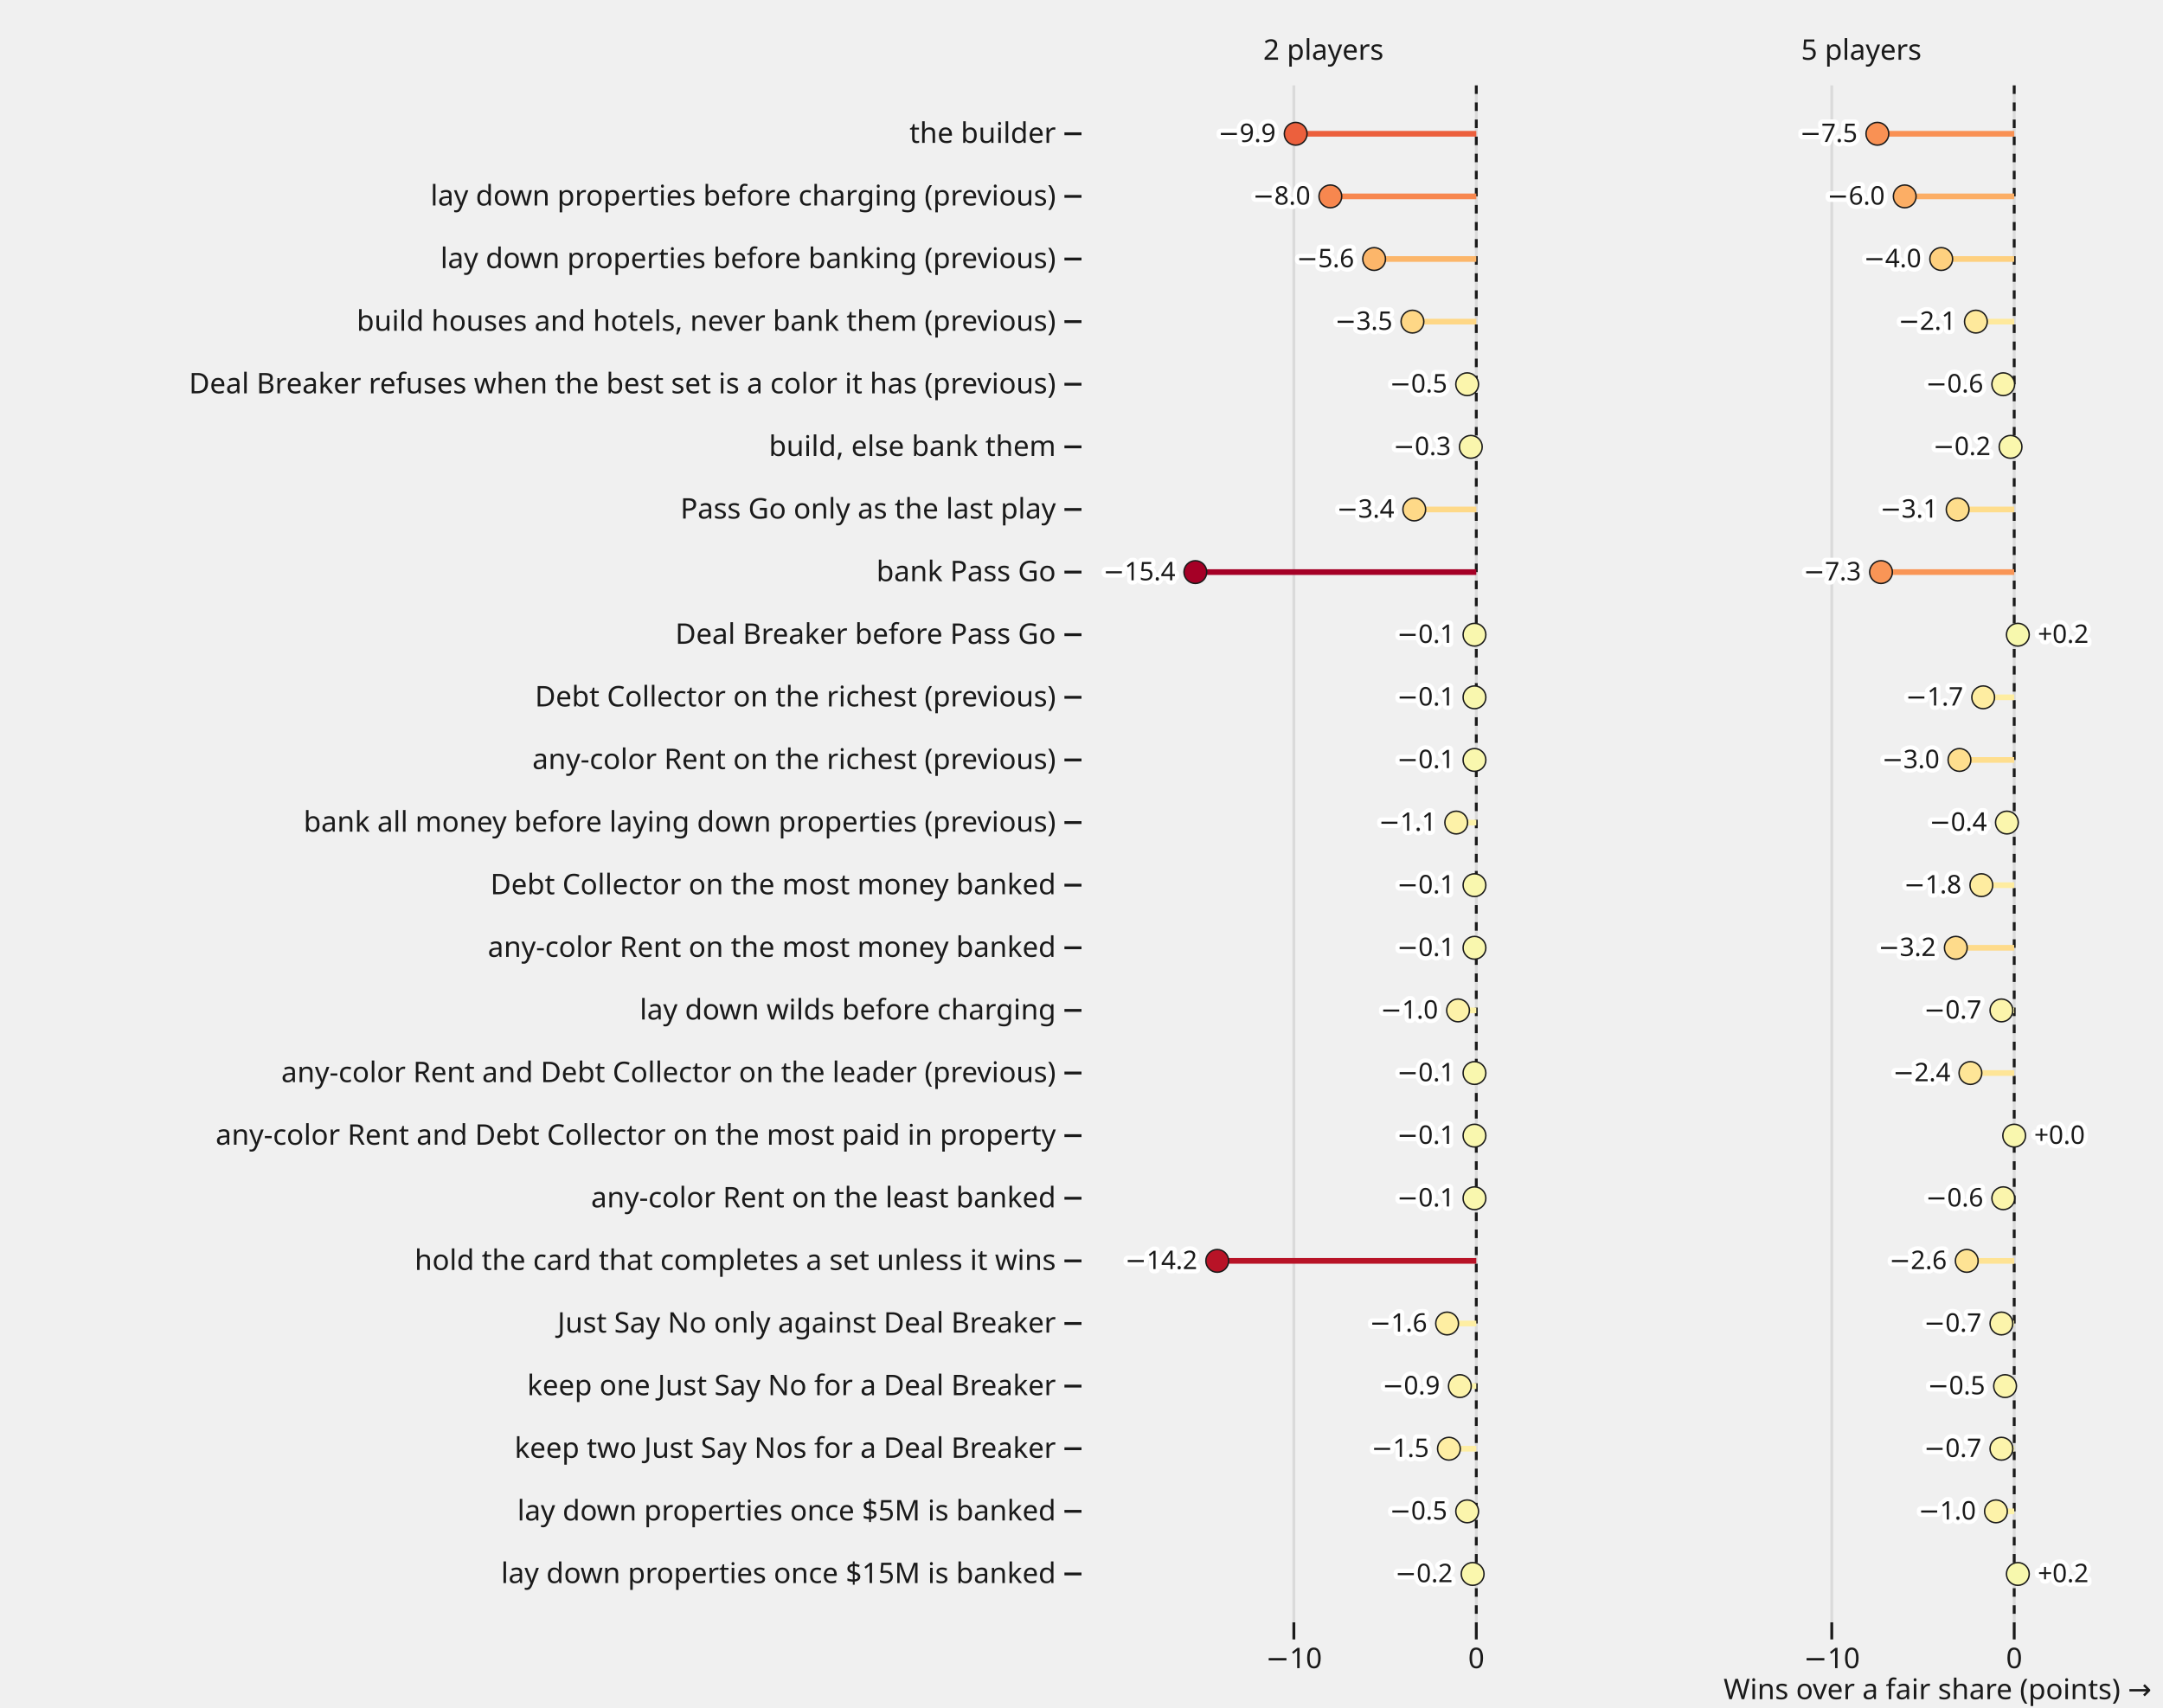
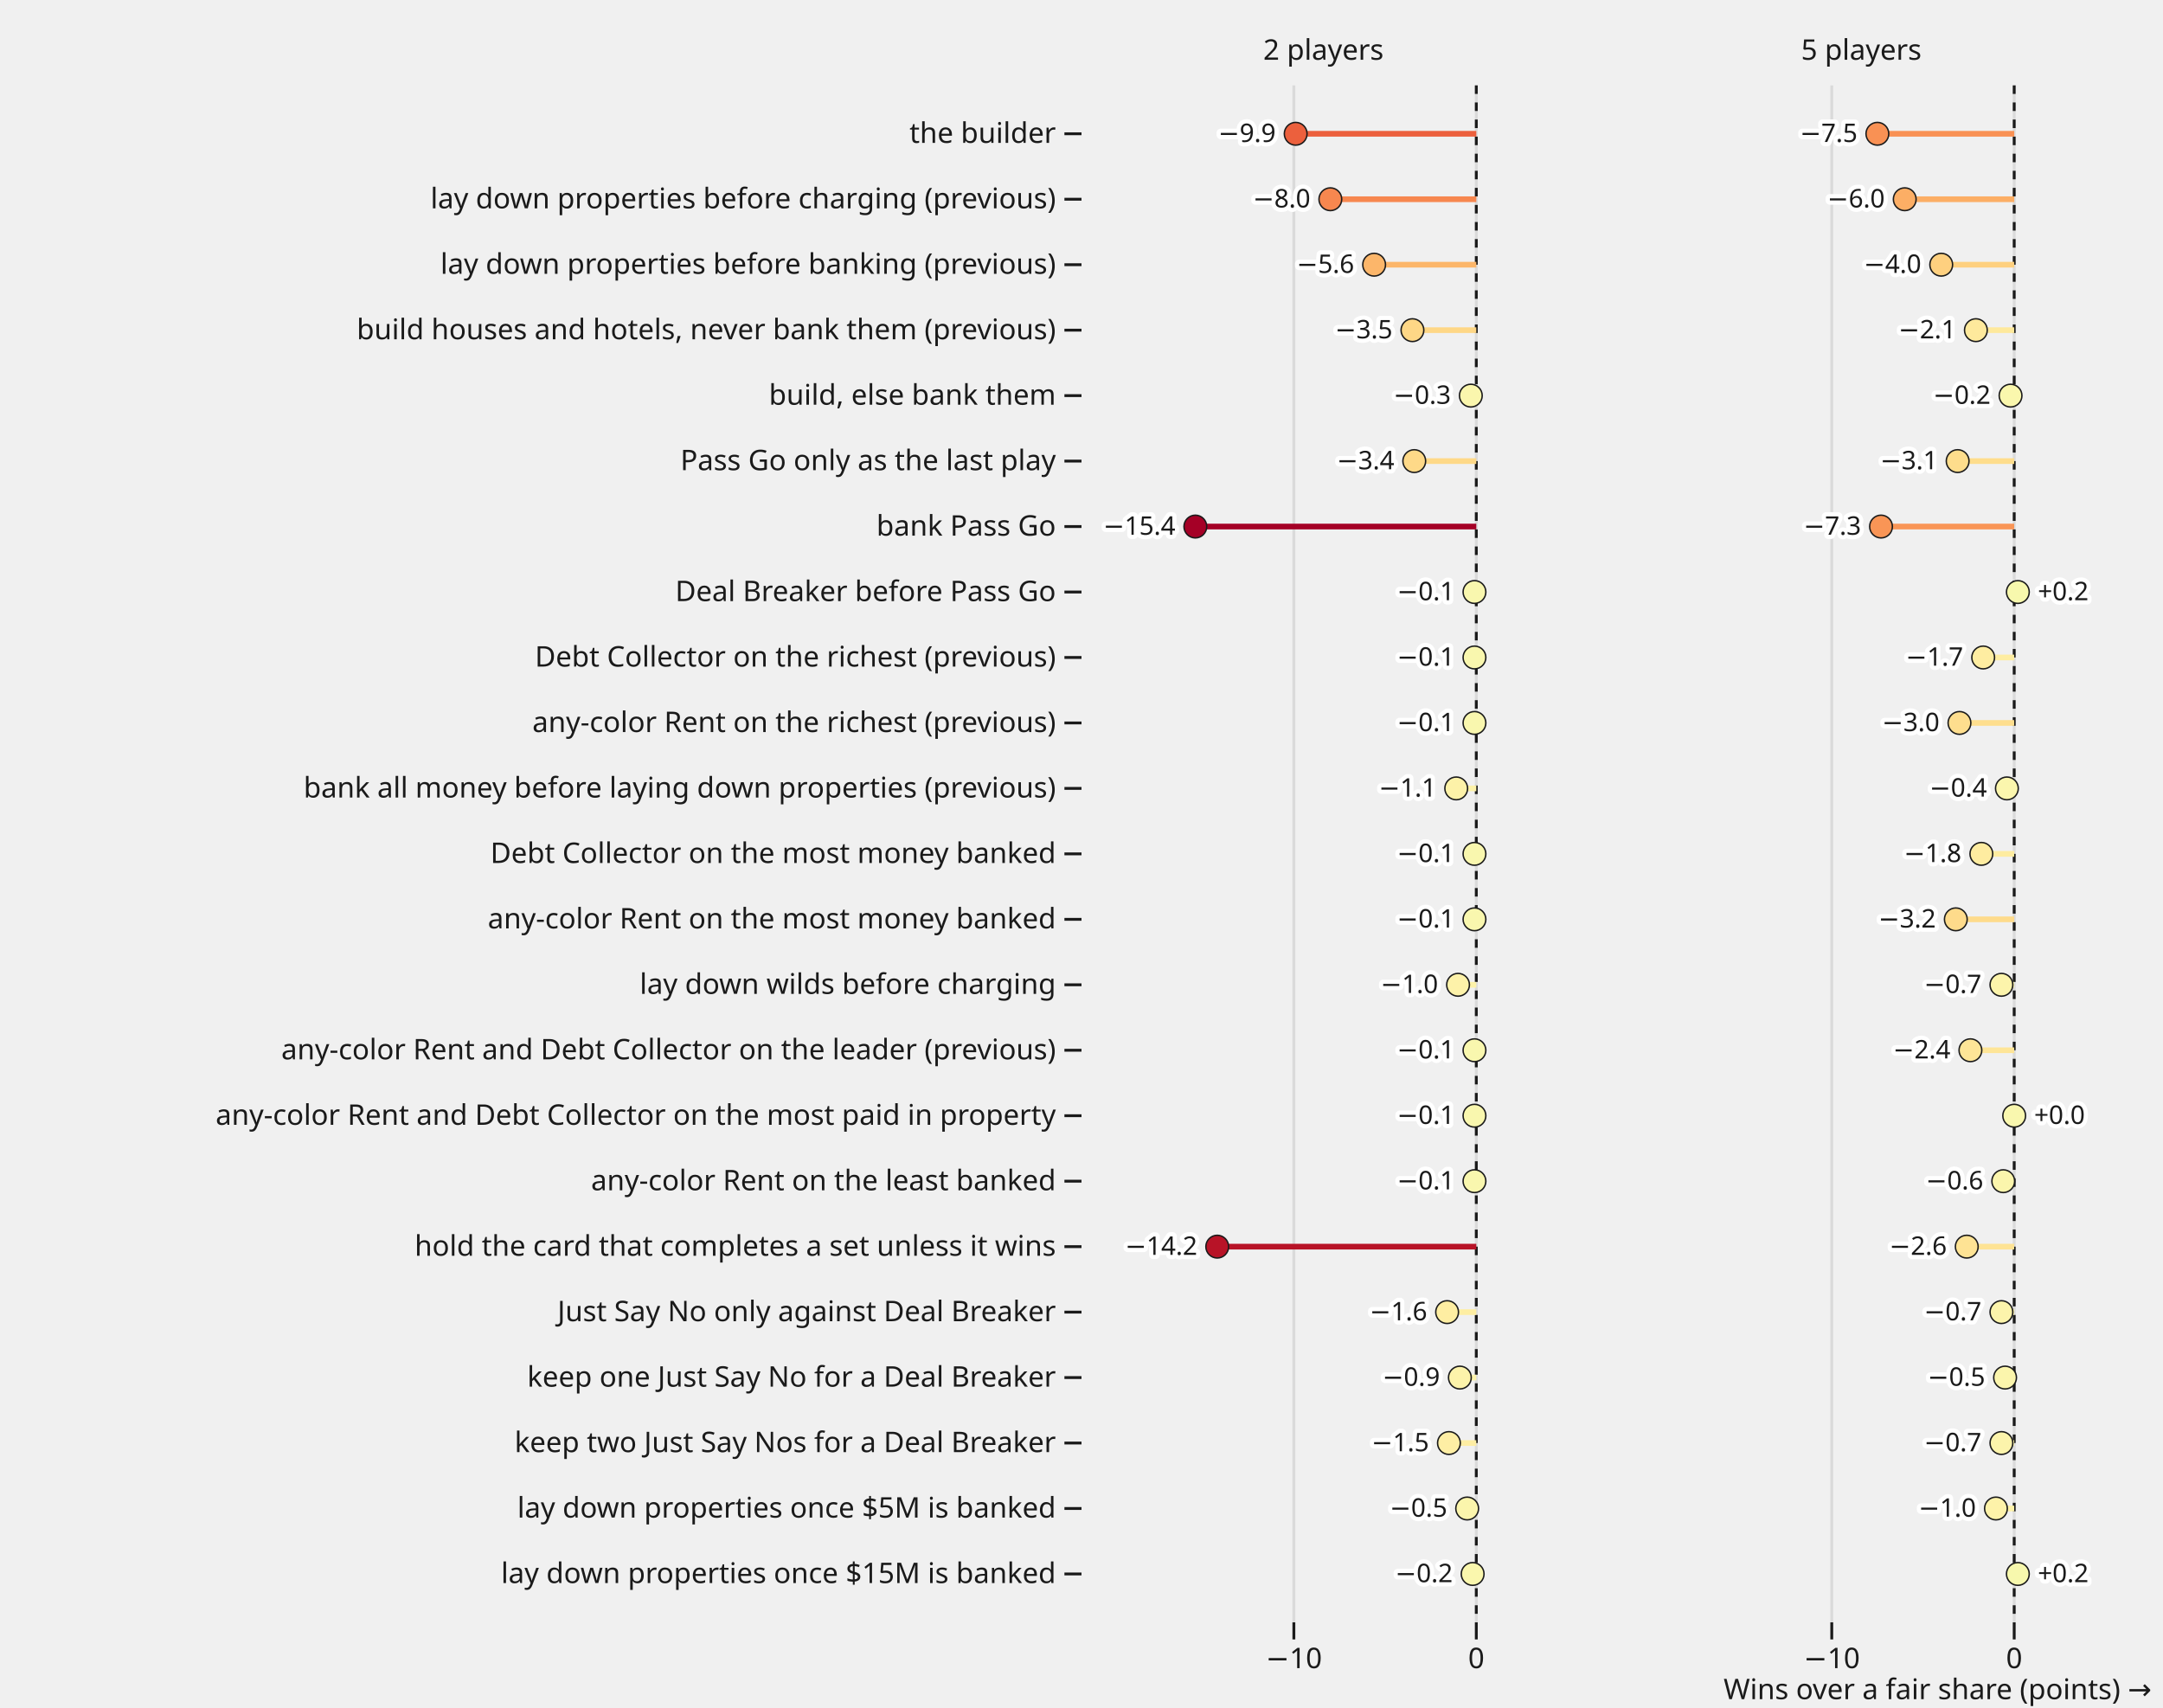
<svg xmlns="http://www.w3.org/2000/svg" class="plot-d6a7b5" fill="currentColor" font-family="system-ui, sans-serif" font-size="10" text-anchor="middle" width="760" height="600" viewBox="0 0 760 600" style="background: rgb(255, 255, 255); color: rgb(26, 26, 26);">
  <style>@media (prefers-color-scheme: dark) { :root { filter: invert(1) hue-rotate(180deg); background: none !important } }</style>
  <style>:where(.plot-d6a7b5) {
  --plot-background: white;
  display: block;
  height: auto;
  height: intrinsic;
  max-width: 100%;
}
:where(.plot-d6a7b5 text),
:where(.plot-d6a7b5 tspan) {
  white-space: pre;
}</style>
  <g aria-label="fx-axis tick label" transform="translate(0,-9)">
    <g transform="translate(0,0)">
      <text transform="translate(465,30)">2 players</text>
    </g>
    <g transform="translate(189,0)">
      <text transform="translate(465,30)">5 players</text>
    </g>
  </g>
  <g aria-label="y-axis tick" aria-hidden="true">
    <g fill="none" stroke="currentColor" transform="translate(0,0)">
      <path transform="translate(380,47)" d="M0,0L-6,0" />
-       <path transform="translate(380,69)" d="M0,0L-6,0" />
-       <path transform="translate(380,91)" d="M0,0L-6,0" />
-       <path transform="translate(380,113)" d="M0,0L-6,0" />
-       <path transform="translate(380,135)" d="M0,0L-6,0" />
-       <path transform="translate(380,157)" d="M0,0L-6,0" />
-       <path transform="translate(380,179)" d="M0,0L-6,0" />
-       <path transform="translate(380,201)" d="M0,0L-6,0" />
-       <path transform="translate(380,223)" d="M0,0L-6,0" />
-       <path transform="translate(380,245)" d="M0,0L-6,0" />
-       <path transform="translate(380,267)" d="M0,0L-6,0" />
-       <path transform="translate(380,289)" d="M0,0L-6,0" />
-       <path transform="translate(380,311)" d="M0,0L-6,0" />
-       <path transform="translate(380,333)" d="M0,0L-6,0" />
-       <path transform="translate(380,355)" d="M0,0L-6,0" />
-       <path transform="translate(380,377)" d="M0,0L-6,0" />
-       <path transform="translate(380,399)" d="M0,0L-6,0" />
-       <path transform="translate(380,421)" d="M0,0L-6,0" />
-       <path transform="translate(380,443)" d="M0,0L-6,0" />
-       <path transform="translate(380,465)" d="M0,0L-6,0" />
-       <path transform="translate(380,487)" d="M0,0L-6,0" />
-       <path transform="translate(380,509)" d="M0,0L-6,0" />
-       <path transform="translate(380,531)" d="M0,0L-6,0" />
+       <path transform="translate(380,70)" d="M0,0L-6,0" />
+       <path transform="translate(380,93)" d="M0,0L-6,0" />
+       <path transform="translate(380,116)" d="M0,0L-6,0" />
+       <path transform="translate(380,139)" d="M0,0L-6,0" />
+       <path transform="translate(380,162)" d="M0,0L-6,0" />
+       <path transform="translate(380,185)" d="M0,0L-6,0" />
+       <path transform="translate(380,208)" d="M0,0L-6,0" />
+       <path transform="translate(380,231)" d="M0,0L-6,0" />
+       <path transform="translate(380,254)" d="M0,0L-6,0" />
+       <path transform="translate(380,277)" d="M0,0L-6,0" />
+       <path transform="translate(380,300)" d="M0,0L-6,0" />
+       <path transform="translate(380,323)" d="M0,0L-6,0" />
+       <path transform="translate(380,346)" d="M0,0L-6,0" />
+       <path transform="translate(380,369)" d="M0,0L-6,0" />
+       <path transform="translate(380,392)" d="M0,0L-6,0" />
+       <path transform="translate(380,415)" d="M0,0L-6,0" />
+       <path transform="translate(380,438)" d="M0,0L-6,0" />
+       <path transform="translate(380,461)" d="M0,0L-6,0" />
+       <path transform="translate(380,484)" d="M0,0L-6,0" />
+       <path transform="translate(380,507)" d="M0,0L-6,0" />
+       <path transform="translate(380,530)" d="M0,0L-6,0" />
      <path transform="translate(380,553)" d="M0,0L-6,0" />
    </g>
  </g>
  <g aria-label="y-axis tick label" transform="translate(-9,0)">
    <g text-anchor="end" transform="translate(0,0)">
      <text y="0.32em" transform="translate(380,47)">the builder</text>
-       <text y="0.32em" transform="translate(380,69)">lay down properties before charging (previous)</text>
-       <text y="0.32em" transform="translate(380,91)">lay down properties before banking (previous)</text>
-       <text y="0.32em" transform="translate(380,113)">build houses and hotels, never bank them (previous)</text>
-       <text y="0.32em" transform="translate(380,135)">Deal Breaker refuses when the best set is a color it has (previous)</text>
-       <text y="0.32em" transform="translate(380,157)">build, else bank them</text>
-       <text y="0.32em" transform="translate(380,179)">Pass Go only as the last play</text>
-       <text y="0.32em" transform="translate(380,201)">bank Pass Go</text>
-       <text y="0.32em" transform="translate(380,223)">Deal Breaker before Pass Go</text>
-       <text y="0.32em" transform="translate(380,245)">Debt Collector on the richest (previous)</text>
-       <text y="0.32em" transform="translate(380,267)">any-color Rent on the richest (previous)</text>
-       <text y="0.32em" transform="translate(380,289)">bank all money before laying down properties (previous)</text>
-       <text y="0.32em" transform="translate(380,311)">Debt Collector on the most money banked</text>
-       <text y="0.32em" transform="translate(380,333)">any-color Rent on the most money banked</text>
-       <text y="0.32em" transform="translate(380,355)">lay down wilds before charging</text>
-       <text y="0.32em" transform="translate(380,377)">any-color Rent and Debt Collector on the leader (previous)</text>
-       <text y="0.32em" transform="translate(380,399)">any-color Rent and Debt Collector on the most paid in property</text>
-       <text y="0.32em" transform="translate(380,421)">any-color Rent on the least banked</text>
-       <text y="0.32em" transform="translate(380,443)">hold the card that completes a set unless it wins</text>
-       <text y="0.32em" transform="translate(380,465)">Just Say No only against Deal Breaker</text>
-       <text y="0.32em" transform="translate(380,487)">keep one Just Say No for a Deal Breaker</text>
-       <text y="0.32em" transform="translate(380,509)">keep two Just Say Nos for a Deal Breaker</text>
-       <text y="0.32em" transform="translate(380,531)">lay down properties once $5M is banked</text>
+       <text y="0.32em" transform="translate(380,70)">lay down properties before charging (previous)</text>
+       <text y="0.32em" transform="translate(380,93)">lay down properties before banking (previous)</text>
+       <text y="0.32em" transform="translate(380,116)">build houses and hotels, never bank them (previous)</text>
+       <text y="0.32em" transform="translate(380,139)">build, else bank them</text>
+       <text y="0.32em" transform="translate(380,162)">Pass Go only as the last play</text>
+       <text y="0.32em" transform="translate(380,185)">bank Pass Go</text>
+       <text y="0.32em" transform="translate(380,208)">Deal Breaker before Pass Go</text>
+       <text y="0.32em" transform="translate(380,231)">Debt Collector on the richest (previous)</text>
+       <text y="0.32em" transform="translate(380,254)">any-color Rent on the richest (previous)</text>
+       <text y="0.32em" transform="translate(380,277)">bank all money before laying down properties (previous)</text>
+       <text y="0.32em" transform="translate(380,300)">Debt Collector on the most money banked</text>
+       <text y="0.32em" transform="translate(380,323)">any-color Rent on the most money banked</text>
+       <text y="0.32em" transform="translate(380,346)">lay down wilds before charging</text>
+       <text y="0.32em" transform="translate(380,369)">any-color Rent and Debt Collector on the leader (previous)</text>
+       <text y="0.32em" transform="translate(380,392)">any-color Rent and Debt Collector on the most paid in property</text>
+       <text y="0.32em" transform="translate(380,415)">any-color Rent on the least banked</text>
+       <text y="0.32em" transform="translate(380,438)">hold the card that completes a set unless it wins</text>
+       <text y="0.32em" transform="translate(380,461)">Just Say No only against Deal Breaker</text>
+       <text y="0.32em" transform="translate(380,484)">keep one Just Say No for a Deal Breaker</text>
+       <text y="0.32em" transform="translate(380,507)">keep two Just Say Nos for a Deal Breaker</text>
+       <text y="0.32em" transform="translate(380,530)">lay down properties once $5M is banked</text>
      <text y="0.32em" transform="translate(380,553)">lay down properties once $15M is banked</text>
    </g>
  </g>
  <g aria-label="x-grid" aria-hidden="true">
    <g stroke="currentColor" stroke-opacity="0.1" transform="translate(0,0)">
      <line x1="454.615" x2="454.615" y1="30" y2="570" />
      <line x1="518.718" x2="518.718" y1="30" y2="570" />
    </g>
    <g stroke="currentColor" stroke-opacity="0.1" transform="translate(189,0)">
      <line x1="454.615" x2="454.615" y1="30" y2="570" />
      <line x1="518.718" x2="518.718" y1="30" y2="570" />
    </g>
  </g>
  <g aria-label="x-axis tick" aria-hidden="true">
    <g fill="none" stroke="currentColor" transform="translate(0,0)">
      <path transform="translate(454.6154,570)" d="M0,0L0,6" />
      <path transform="translate(518.7179,570)" d="M0,0L0,6" />
    </g>
    <g fill="none" stroke="currentColor" transform="translate(189,0)">
      <path transform="translate(454.6154,570)" d="M0,0L0,6" />
      <path transform="translate(518.7179,570)" d="M0,0L0,6" />
    </g>
  </g>
  <g aria-label="x-axis tick label" transform="translate(0,9)">
    <g font-variant="tabular-nums" transform="translate(0,0)">
      <text y="0.71em" transform="translate(454.6154,570)">−10</text>
      <text y="0.71em" transform="translate(518.7179,570)">0</text>
    </g>
    <g font-variant="tabular-nums" transform="translate(189,0)">
      <text y="0.71em" transform="translate(454.6154,570)">−10</text>
      <text y="0.71em" transform="translate(518.7179,570)">0</text>
    </g>
  </g>
  <g aria-label="x-axis label" text-anchor="end" transform="translate(17,27)">
    <text transform="translate(739,570)">Wins over a fair share (points) →</text>
  </g>
  <g aria-label="rule">
    <g stroke="#1a1a1a" stroke-dasharray="3,3" transform="translate(0,0)">
      <line x1="518.718" x2="518.718" y1="30" y2="570" />
    </g>
    <g stroke="#1a1a1a" stroke-dasharray="3,3" transform="translate(189,0)">
      <line x1="518.718" x2="518.718" y1="30" y2="570" />
    </g>
  </g>
  <g aria-label="rule">
    <g stroke-width="2" transform="translate(0,0)">
      <line x1="518.718" x2="455.256" y1="47" y2="47" stroke="rgb(236, 96, 61)" />
-       <line x1="518.718" x2="467.436" y1="69" y2="69" stroke="rgb(247, 135, 79)" />
-       <line x1="518.718" x2="482.821" y1="91" y2="91" stroke="rgb(252, 182, 106)" />
-       <line x1="518.718" x2="496.282" y1="113" y2="113" stroke="rgb(254, 215, 134)" />
-       <line x1="518.718" x2="515.513" y1="135" y2="135" stroke="rgb(251, 245, 172)" />
-       <line x1="518.718" x2="516.795" y1="157" y2="157" stroke="rgb(250, 246, 173)" />
-       <line x1="518.718" x2="496.923" y1="179" y2="179" stroke="rgb(254, 217, 136)" />
-       <line x1="518.718" x2="420" y1="201" y2="201" stroke="rgb(165, 0, 38)" />
-       <line x1="518.718" x2="518.077" y1="223" y2="223" stroke="rgb(249, 247, 174)" />
-       <line x1="518.718" x2="518.077" y1="245" y2="245" stroke="rgb(249, 247, 174)" />
-       <line x1="518.718" x2="518.077" y1="267" y2="267" stroke="rgb(249, 247, 174)" />
-       <line x1="518.718" x2="511.667" y1="289" y2="289" stroke="rgb(253, 242, 168)" />
-       <line x1="518.718" x2="518.077" y1="311" y2="311" stroke="rgb(249, 247, 174)" />
-       <line x1="518.718" x2="518.077" y1="333" y2="333" stroke="rgb(249, 247, 174)" />
-       <line x1="518.718" x2="512.308" y1="355" y2="355" stroke="rgb(253, 242, 169)" />
-       <line x1="518.718" x2="518.077" y1="377" y2="377" stroke="rgb(249, 247, 174)" />
-       <line x1="518.718" x2="518.077" y1="399" y2="399" stroke="rgb(249, 247, 174)" />
-       <line x1="518.718" x2="518.077" y1="421" y2="421" stroke="rgb(249, 247, 174)" />
-       <line x1="518.718" x2="427.692" y1="443" y2="443" stroke="rgb(184, 19, 39)" />
-       <line x1="518.718" x2="508.462" y1="465" y2="465" stroke="rgb(254, 238, 162)" />
-       <line x1="518.718" x2="512.949" y1="487" y2="487" stroke="rgb(252, 243, 170)" />
-       <line x1="518.718" x2="509.103" y1="509" y2="509" stroke="rgb(254, 238, 164)" />
-       <line x1="518.718" x2="515.513" y1="531" y2="531" stroke="rgb(251, 245, 172)" />
+       <line x1="518.718" x2="467.436" y1="70" y2="70" stroke="rgb(247, 135, 79)" />
+       <line x1="518.718" x2="482.821" y1="93" y2="93" stroke="rgb(252, 182, 106)" />
+       <line x1="518.718" x2="496.282" y1="116" y2="116" stroke="rgb(254, 215, 134)" />
+       <line x1="518.718" x2="516.795" y1="139" y2="139" stroke="rgb(250, 246, 173)" />
+       <line x1="518.718" x2="496.923" y1="162" y2="162" stroke="rgb(254, 217, 136)" />
+       <line x1="518.718" x2="420" y1="185" y2="185" stroke="rgb(165, 0, 38)" />
+       <line x1="518.718" x2="518.077" y1="208" y2="208" stroke="rgb(249, 247, 174)" />
+       <line x1="518.718" x2="518.077" y1="231" y2="231" stroke="rgb(249, 247, 174)" />
+       <line x1="518.718" x2="518.077" y1="254" y2="254" stroke="rgb(249, 247, 174)" />
+       <line x1="518.718" x2="511.667" y1="277" y2="277" stroke="rgb(253, 242, 168)" />
+       <line x1="518.718" x2="518.077" y1="300" y2="300" stroke="rgb(249, 247, 174)" />
+       <line x1="518.718" x2="518.077" y1="323" y2="323" stroke="rgb(249, 247, 174)" />
+       <line x1="518.718" x2="512.308" y1="346" y2="346" stroke="rgb(253, 242, 169)" />
+       <line x1="518.718" x2="518.077" y1="369" y2="369" stroke="rgb(249, 247, 174)" />
+       <line x1="518.718" x2="518.077" y1="392" y2="392" stroke="rgb(249, 247, 174)" />
+       <line x1="518.718" x2="518.077" y1="415" y2="415" stroke="rgb(249, 247, 174)" />
+       <line x1="518.718" x2="427.692" y1="438" y2="438" stroke="rgb(184, 19, 39)" />
+       <line x1="518.718" x2="508.462" y1="461" y2="461" stroke="rgb(254, 238, 162)" />
+       <line x1="518.718" x2="512.949" y1="484" y2="484" stroke="rgb(252, 243, 170)" />
+       <line x1="518.718" x2="509.103" y1="507" y2="507" stroke="rgb(254, 238, 164)" />
+       <line x1="518.718" x2="515.513" y1="530" y2="530" stroke="rgb(251, 245, 172)" />
      <line x1="518.718" x2="517.436" y1="553" y2="553" stroke="rgb(250, 247, 173)" />
    </g>
    <g stroke-width="2" transform="translate(189,0)">
      <line x1="518.718" x2="470.641" y1="47" y2="47" stroke="rgb(249, 145, 84)" />
-       <line x1="518.718" x2="480.256" y1="69" y2="69" stroke="rgb(252, 174, 101)" />
-       <line x1="518.718" x2="493.077" y1="91" y2="91" stroke="rgb(254, 208, 127)" />
-       <line x1="518.718" x2="505.256" y1="113" y2="113" stroke="rgb(254, 233, 156)" />
-       <line x1="518.718" x2="514.872" y1="135" y2="135" stroke="rgb(251, 245, 172)" />
-       <line x1="518.718" x2="517.436" y1="157" y2="157" stroke="rgb(250, 247, 173)" />
-       <line x1="518.718" x2="498.846" y1="179" y2="179" stroke="rgb(254, 221, 140)" />
-       <line x1="518.718" x2="471.923" y1="201" y2="201" stroke="rgb(249, 149, 86)" />
-       <line x1="518.718" x2="520" y1="223" y2="223" stroke="rgb(247, 248, 173)" />
-       <line x1="518.718" x2="507.821" y1="245" y2="245" stroke="rgb(254, 237, 161)" />
-       <line x1="518.718" x2="499.487" y1="267" y2="267" stroke="rgb(254, 222, 142)" />
-       <line x1="518.718" x2="516.154" y1="289" y2="289" stroke="rgb(251, 246, 173)" />
-       <line x1="518.718" x2="507.179" y1="311" y2="311" stroke="rgb(254, 236, 160)" />
-       <line x1="518.718" x2="498.205" y1="333" y2="333" stroke="rgb(254, 219, 139)" />
-       <line x1="518.718" x2="514.231" y1="355" y2="355" stroke="rgb(252, 244, 171)" />
-       <line x1="518.718" x2="503.333" y1="377" y2="377" stroke="rgb(254, 229, 151)" />
-       <line x1="518.718" x2="518.718" y1="399" y2="399" stroke="rgb(249, 247, 174)" />
-       <line x1="518.718" x2="514.872" y1="421" y2="421" stroke="rgb(251, 245, 172)" />
-       <line x1="518.718" x2="502.051" y1="443" y2="443" stroke="rgb(254, 227, 148)" />
-       <line x1="518.718" x2="514.231" y1="465" y2="465" stroke="rgb(252, 244, 171)" />
-       <line x1="518.718" x2="515.513" y1="487" y2="487" stroke="rgb(251, 245, 172)" />
-       <line x1="518.718" x2="514.231" y1="509" y2="509" stroke="rgb(252, 244, 171)" />
-       <line x1="518.718" x2="512.308" y1="531" y2="531" stroke="rgb(253, 242, 169)" />
+       <line x1="518.718" x2="480.256" y1="70" y2="70" stroke="rgb(252, 174, 101)" />
+       <line x1="518.718" x2="493.077" y1="93" y2="93" stroke="rgb(254, 208, 127)" />
+       <line x1="518.718" x2="505.256" y1="116" y2="116" stroke="rgb(254, 233, 156)" />
+       <line x1="518.718" x2="517.436" y1="139" y2="139" stroke="rgb(250, 247, 173)" />
+       <line x1="518.718" x2="498.846" y1="162" y2="162" stroke="rgb(254, 221, 140)" />
+       <line x1="518.718" x2="471.923" y1="185" y2="185" stroke="rgb(249, 149, 86)" />
+       <line x1="518.718" x2="520" y1="208" y2="208" stroke="rgb(247, 248, 173)" />
+       <line x1="518.718" x2="507.821" y1="231" y2="231" stroke="rgb(254, 237, 161)" />
+       <line x1="518.718" x2="499.487" y1="254" y2="254" stroke="rgb(254, 222, 142)" />
+       <line x1="518.718" x2="516.154" y1="277" y2="277" stroke="rgb(251, 246, 173)" />
+       <line x1="518.718" x2="507.179" y1="300" y2="300" stroke="rgb(254, 236, 160)" />
+       <line x1="518.718" x2="498.205" y1="323" y2="323" stroke="rgb(254, 219, 139)" />
+       <line x1="518.718" x2="514.231" y1="346" y2="346" stroke="rgb(252, 244, 171)" />
+       <line x1="518.718" x2="503.333" y1="369" y2="369" stroke="rgb(254, 229, 151)" />
+       <line x1="518.718" x2="518.718" y1="392" y2="392" stroke="rgb(249, 247, 174)" />
+       <line x1="518.718" x2="514.872" y1="415" y2="415" stroke="rgb(251, 245, 172)" />
+       <line x1="518.718" x2="502.051" y1="438" y2="438" stroke="rgb(254, 227, 148)" />
+       <line x1="518.718" x2="514.231" y1="461" y2="461" stroke="rgb(252, 244, 171)" />
+       <line x1="518.718" x2="515.513" y1="484" y2="484" stroke="rgb(251, 245, 172)" />
+       <line x1="518.718" x2="514.231" y1="507" y2="507" stroke="rgb(252, 244, 171)" />
+       <line x1="518.718" x2="512.308" y1="530" y2="530" stroke="rgb(253, 242, 169)" />
      <line x1="518.718" x2="520" y1="553" y2="553" stroke="rgb(247, 248, 173)" />
    </g>
  </g>
  <g aria-label="dot">
    <g stroke="#1a1a1a" stroke-width="0.5" transform="translate(0,0)">
      <circle cx="455.256" cy="47" r="4" fill="rgb(236, 96, 61)" />
-       <circle cx="467.436" cy="69" r="4" fill="rgb(247, 135, 79)" />
-       <circle cx="482.821" cy="91" r="4" fill="rgb(252, 182, 106)" />
-       <circle cx="496.282" cy="113" r="4" fill="rgb(254, 215, 134)" />
-       <circle cx="515.513" cy="135" r="4" fill="rgb(251, 245, 172)" />
-       <circle cx="516.795" cy="157" r="4" fill="rgb(250, 246, 173)" />
-       <circle cx="496.923" cy="179" r="4" fill="rgb(254, 217, 136)" />
-       <circle cx="420" cy="201" r="4" fill="rgb(165, 0, 38)" />
-       <circle cx="518.077" cy="223" r="4" fill="rgb(249, 247, 174)" />
-       <circle cx="518.077" cy="245" r="4" fill="rgb(249, 247, 174)" />
-       <circle cx="518.077" cy="267" r="4" fill="rgb(249, 247, 174)" />
-       <circle cx="511.667" cy="289" r="4" fill="rgb(253, 242, 168)" />
-       <circle cx="518.077" cy="311" r="4" fill="rgb(249, 247, 174)" />
-       <circle cx="518.077" cy="333" r="4" fill="rgb(249, 247, 174)" />
-       <circle cx="512.308" cy="355" r="4" fill="rgb(253, 242, 169)" />
-       <circle cx="518.077" cy="377" r="4" fill="rgb(249, 247, 174)" />
-       <circle cx="518.077" cy="399" r="4" fill="rgb(249, 247, 174)" />
-       <circle cx="518.077" cy="421" r="4" fill="rgb(249, 247, 174)" />
-       <circle cx="427.692" cy="443" r="4" fill="rgb(184, 19, 39)" />
-       <circle cx="508.462" cy="465" r="4" fill="rgb(254, 238, 162)" />
-       <circle cx="512.949" cy="487" r="4" fill="rgb(252, 243, 170)" />
-       <circle cx="509.103" cy="509" r="4" fill="rgb(254, 238, 164)" />
-       <circle cx="515.513" cy="531" r="4" fill="rgb(251, 245, 172)" />
+       <circle cx="467.436" cy="70" r="4" fill="rgb(247, 135, 79)" />
+       <circle cx="482.821" cy="93" r="4" fill="rgb(252, 182, 106)" />
+       <circle cx="496.282" cy="116" r="4" fill="rgb(254, 215, 134)" />
+       <circle cx="516.795" cy="139" r="4" fill="rgb(250, 246, 173)" />
+       <circle cx="496.923" cy="162" r="4" fill="rgb(254, 217, 136)" />
+       <circle cx="420" cy="185" r="4" fill="rgb(165, 0, 38)" />
+       <circle cx="518.077" cy="208" r="4" fill="rgb(249, 247, 174)" />
+       <circle cx="518.077" cy="231" r="4" fill="rgb(249, 247, 174)" />
+       <circle cx="518.077" cy="254" r="4" fill="rgb(249, 247, 174)" />
+       <circle cx="511.667" cy="277" r="4" fill="rgb(253, 242, 168)" />
+       <circle cx="518.077" cy="300" r="4" fill="rgb(249, 247, 174)" />
+       <circle cx="518.077" cy="323" r="4" fill="rgb(249, 247, 174)" />
+       <circle cx="512.308" cy="346" r="4" fill="rgb(253, 242, 169)" />
+       <circle cx="518.077" cy="369" r="4" fill="rgb(249, 247, 174)" />
+       <circle cx="518.077" cy="392" r="4" fill="rgb(249, 247, 174)" />
+       <circle cx="518.077" cy="415" r="4" fill="rgb(249, 247, 174)" />
+       <circle cx="427.692" cy="438" r="4" fill="rgb(184, 19, 39)" />
+       <circle cx="508.462" cy="461" r="4" fill="rgb(254, 238, 162)" />
+       <circle cx="512.949" cy="484" r="4" fill="rgb(252, 243, 170)" />
+       <circle cx="509.103" cy="507" r="4" fill="rgb(254, 238, 164)" />
+       <circle cx="515.513" cy="530" r="4" fill="rgb(251, 245, 172)" />
      <circle cx="517.436" cy="553" r="4" fill="rgb(250, 247, 173)" />
    </g>
    <g stroke="#1a1a1a" stroke-width="0.5" transform="translate(189,0)">
      <circle cx="470.641" cy="47" r="4" fill="rgb(249, 145, 84)" />
-       <circle cx="480.256" cy="69" r="4" fill="rgb(252, 174, 101)" />
-       <circle cx="493.077" cy="91" r="4" fill="rgb(254, 208, 127)" />
-       <circle cx="505.256" cy="113" r="4" fill="rgb(254, 233, 156)" />
-       <circle cx="514.872" cy="135" r="4" fill="rgb(251, 245, 172)" />
-       <circle cx="517.436" cy="157" r="4" fill="rgb(250, 247, 173)" />
-       <circle cx="498.846" cy="179" r="4" fill="rgb(254, 221, 140)" />
-       <circle cx="471.923" cy="201" r="4" fill="rgb(249, 149, 86)" />
-       <circle cx="520" cy="223" r="4" fill="rgb(247, 248, 173)" />
-       <circle cx="507.821" cy="245" r="4" fill="rgb(254, 237, 161)" />
-       <circle cx="499.487" cy="267" r="4" fill="rgb(254, 222, 142)" />
-       <circle cx="516.154" cy="289" r="4" fill="rgb(251, 246, 173)" />
-       <circle cx="507.179" cy="311" r="4" fill="rgb(254, 236, 160)" />
-       <circle cx="498.205" cy="333" r="4" fill="rgb(254, 219, 139)" />
-       <circle cx="514.231" cy="355" r="4" fill="rgb(252, 244, 171)" />
-       <circle cx="503.333" cy="377" r="4" fill="rgb(254, 229, 151)" />
-       <circle cx="518.718" cy="399" r="4" fill="rgb(249, 247, 174)" />
-       <circle cx="514.872" cy="421" r="4" fill="rgb(251, 245, 172)" />
-       <circle cx="502.051" cy="443" r="4" fill="rgb(254, 227, 148)" />
-       <circle cx="514.231" cy="465" r="4" fill="rgb(252, 244, 171)" />
-       <circle cx="515.513" cy="487" r="4" fill="rgb(251, 245, 172)" />
-       <circle cx="514.231" cy="509" r="4" fill="rgb(252, 244, 171)" />
-       <circle cx="512.308" cy="531" r="4" fill="rgb(253, 242, 169)" />
+       <circle cx="480.256" cy="70" r="4" fill="rgb(252, 174, 101)" />
+       <circle cx="493.077" cy="93" r="4" fill="rgb(254, 208, 127)" />
+       <circle cx="505.256" cy="116" r="4" fill="rgb(254, 233, 156)" />
+       <circle cx="517.436" cy="139" r="4" fill="rgb(250, 247, 173)" />
+       <circle cx="498.846" cy="162" r="4" fill="rgb(254, 221, 140)" />
+       <circle cx="471.923" cy="185" r="4" fill="rgb(249, 149, 86)" />
+       <circle cx="520" cy="208" r="4" fill="rgb(247, 248, 173)" />
+       <circle cx="507.821" cy="231" r="4" fill="rgb(254, 237, 161)" />
+       <circle cx="499.487" cy="254" r="4" fill="rgb(254, 222, 142)" />
+       <circle cx="516.154" cy="277" r="4" fill="rgb(251, 246, 173)" />
+       <circle cx="507.179" cy="300" r="4" fill="rgb(254, 236, 160)" />
+       <circle cx="498.205" cy="323" r="4" fill="rgb(254, 219, 139)" />
+       <circle cx="514.231" cy="346" r="4" fill="rgb(252, 244, 171)" />
+       <circle cx="503.333" cy="369" r="4" fill="rgb(254, 229, 151)" />
+       <circle cx="518.718" cy="392" r="4" fill="rgb(249, 247, 174)" />
+       <circle cx="514.872" cy="415" r="4" fill="rgb(251, 245, 172)" />
+       <circle cx="502.051" cy="438" r="4" fill="rgb(254, 227, 148)" />
+       <circle cx="514.231" cy="461" r="4" fill="rgb(252, 244, 171)" />
+       <circle cx="515.513" cy="484" r="4" fill="rgb(251, 245, 172)" />
+       <circle cx="514.231" cy="507" r="4" fill="rgb(252, 244, 171)" />
+       <circle cx="512.308" cy="530" r="4" fill="rgb(253, 242, 169)" />
      <circle cx="520" cy="553" r="4" fill="rgb(247, 248, 173)" />
    </g>
  </g>
  <g aria-label="text" transform="translate(7,0)">
    <g stroke="#ffffff" stroke-width="3" stroke-linejoin="round" paint-order="stroke" text-anchor="start" font-size="9" transform="translate(189,0)">
-       <text y="0.32em" transform="translate(520,223)">+0.2</text>
-       <text y="0.32em" transform="translate(518.7179,399)">+0.0</text>
+       <text y="0.32em" transform="translate(520,208)">+0.2</text>
+       <text y="0.32em" transform="translate(518.7179,392)">+0.0</text>
      <text y="0.32em" transform="translate(520,553)">+0.2</text>
    </g>
  </g>
  <g aria-label="text" transform="translate(-7,0)">
    <g stroke="#ffffff" stroke-width="3" stroke-linejoin="round" paint-order="stroke" text-anchor="end" font-size="9" transform="translate(0,0)">
      <text y="0.32em" transform="translate(455.2564,47)">−9.9</text>
-       <text y="0.32em" transform="translate(467.4359,69)">−8.0</text>
-       <text y="0.32em" transform="translate(482.8205,91)">−5.6</text>
-       <text y="0.32em" transform="translate(496.2821,113)">−3.5</text>
-       <text y="0.32em" transform="translate(515.5128,135)">−0.5</text>
-       <text y="0.32em" transform="translate(516.7949,157)">−0.3</text>
-       <text y="0.32em" transform="translate(496.9231,179)">−3.4</text>
-       <text y="0.32em" transform="translate(420,201)">−15.4</text>
-       <text y="0.32em" transform="translate(518.0769,223)">−0.1</text>
-       <text y="0.32em" transform="translate(518.0769,245)">−0.1</text>
-       <text y="0.32em" transform="translate(518.0769,267)">−0.1</text>
-       <text y="0.32em" transform="translate(511.6667,289)">−1.1</text>
-       <text y="0.32em" transform="translate(518.0769,311)">−0.1</text>
-       <text y="0.32em" transform="translate(518.0769,333)">−0.1</text>
-       <text y="0.32em" transform="translate(512.3077,355)">−1.0</text>
-       <text y="0.32em" transform="translate(518.0769,377)">−0.1</text>
-       <text y="0.32em" transform="translate(518.0769,399)">−0.1</text>
-       <text y="0.32em" transform="translate(518.0769,421)">−0.1</text>
-       <text y="0.32em" transform="translate(427.6923,443)">−14.2</text>
-       <text y="0.32em" transform="translate(508.4615,465)">−1.6</text>
-       <text y="0.32em" transform="translate(512.9487,487)">−0.9</text>
-       <text y="0.32em" transform="translate(509.1026,509)">−1.5</text>
-       <text y="0.32em" transform="translate(515.5128,531)">−0.5</text>
+       <text y="0.32em" transform="translate(467.4359,70)">−8.0</text>
+       <text y="0.32em" transform="translate(482.8205,93)">−5.6</text>
+       <text y="0.32em" transform="translate(496.2821,116)">−3.5</text>
+       <text y="0.32em" transform="translate(516.7949,139)">−0.3</text>
+       <text y="0.32em" transform="translate(496.9231,162)">−3.4</text>
+       <text y="0.32em" transform="translate(420,185)">−15.4</text>
+       <text y="0.32em" transform="translate(518.0769,208)">−0.1</text>
+       <text y="0.32em" transform="translate(518.0769,231)">−0.1</text>
+       <text y="0.32em" transform="translate(518.0769,254)">−0.1</text>
+       <text y="0.32em" transform="translate(511.6667,277)">−1.1</text>
+       <text y="0.32em" transform="translate(518.0769,300)">−0.1</text>
+       <text y="0.32em" transform="translate(518.0769,323)">−0.1</text>
+       <text y="0.32em" transform="translate(512.3077,346)">−1.0</text>
+       <text y="0.32em" transform="translate(518.0769,369)">−0.1</text>
+       <text y="0.32em" transform="translate(518.0769,392)">−0.1</text>
+       <text y="0.32em" transform="translate(518.0769,415)">−0.1</text>
+       <text y="0.32em" transform="translate(427.6923,438)">−14.2</text>
+       <text y="0.32em" transform="translate(508.4615,461)">−1.6</text>
+       <text y="0.32em" transform="translate(512.9487,484)">−0.9</text>
+       <text y="0.32em" transform="translate(509.1026,507)">−1.5</text>
+       <text y="0.32em" transform="translate(515.5128,530)">−0.5</text>
      <text y="0.32em" transform="translate(517.4359,553)">−0.2</text>
    </g>
    <g stroke="#ffffff" stroke-width="3" stroke-linejoin="round" paint-order="stroke" text-anchor="end" font-size="9" transform="translate(189,0)">
      <text y="0.32em" transform="translate(470.641,47)">−7.5</text>
-       <text y="0.32em" transform="translate(480.2564,69)">−6.0</text>
-       <text y="0.32em" transform="translate(493.0769,91)">−4.0</text>
-       <text y="0.32em" transform="translate(505.2564,113)">−2.1</text>
-       <text y="0.32em" transform="translate(514.8718,135)">−0.6</text>
-       <text y="0.32em" transform="translate(517.4359,157)">−0.2</text>
-       <text y="0.32em" transform="translate(498.8462,179)">−3.1</text>
-       <text y="0.32em" transform="translate(471.9231,201)">−7.3</text>
-       <text y="0.32em" transform="translate(507.8205,245)">−1.7</text>
-       <text y="0.32em" transform="translate(499.4872,267)">−3.0</text>
-       <text y="0.32em" transform="translate(516.1538,289)">−0.4</text>
-       <text y="0.32em" transform="translate(507.1795,311)">−1.8</text>
-       <text y="0.32em" transform="translate(498.2051,333)">−3.2</text>
-       <text y="0.32em" transform="translate(514.2308,355)">−0.7</text>
-       <text y="0.32em" transform="translate(503.3333,377)">−2.4</text>
-       <text y="0.32em" transform="translate(514.8718,421)">−0.6</text>
-       <text y="0.32em" transform="translate(502.0513,443)">−2.6</text>
-       <text y="0.32em" transform="translate(514.2308,465)">−0.7</text>
-       <text y="0.32em" transform="translate(515.5128,487)">−0.5</text>
-       <text y="0.32em" transform="translate(514.2308,509)">−0.7</text>
-       <text y="0.32em" transform="translate(512.3077,531)">−1.0</text>
+       <text y="0.32em" transform="translate(480.2564,70)">−6.0</text>
+       <text y="0.32em" transform="translate(493.0769,93)">−4.0</text>
+       <text y="0.32em" transform="translate(505.2564,116)">−2.1</text>
+       <text y="0.32em" transform="translate(517.4359,139)">−0.2</text>
+       <text y="0.32em" transform="translate(498.8462,162)">−3.1</text>
+       <text y="0.32em" transform="translate(471.9231,185)">−7.3</text>
+       <text y="0.32em" transform="translate(507.8205,231)">−1.7</text>
+       <text y="0.32em" transform="translate(499.4872,254)">−3.0</text>
+       <text y="0.32em" transform="translate(516.1538,277)">−0.4</text>
+       <text y="0.32em" transform="translate(507.1795,300)">−1.8</text>
+       <text y="0.32em" transform="translate(498.2051,323)">−3.2</text>
+       <text y="0.32em" transform="translate(514.2308,346)">−0.7</text>
+       <text y="0.32em" transform="translate(503.3333,369)">−2.4</text>
+       <text y="0.32em" transform="translate(514.8718,415)">−0.6</text>
+       <text y="0.32em" transform="translate(502.0513,438)">−2.6</text>
+       <text y="0.32em" transform="translate(514.2308,461)">−0.7</text>
+       <text y="0.32em" transform="translate(515.5128,484)">−0.5</text>
+       <text y="0.32em" transform="translate(514.2308,507)">−0.7</text>
+       <text y="0.32em" transform="translate(512.3077,530)">−1.0</text>
    </g>
  </g>
</svg>
